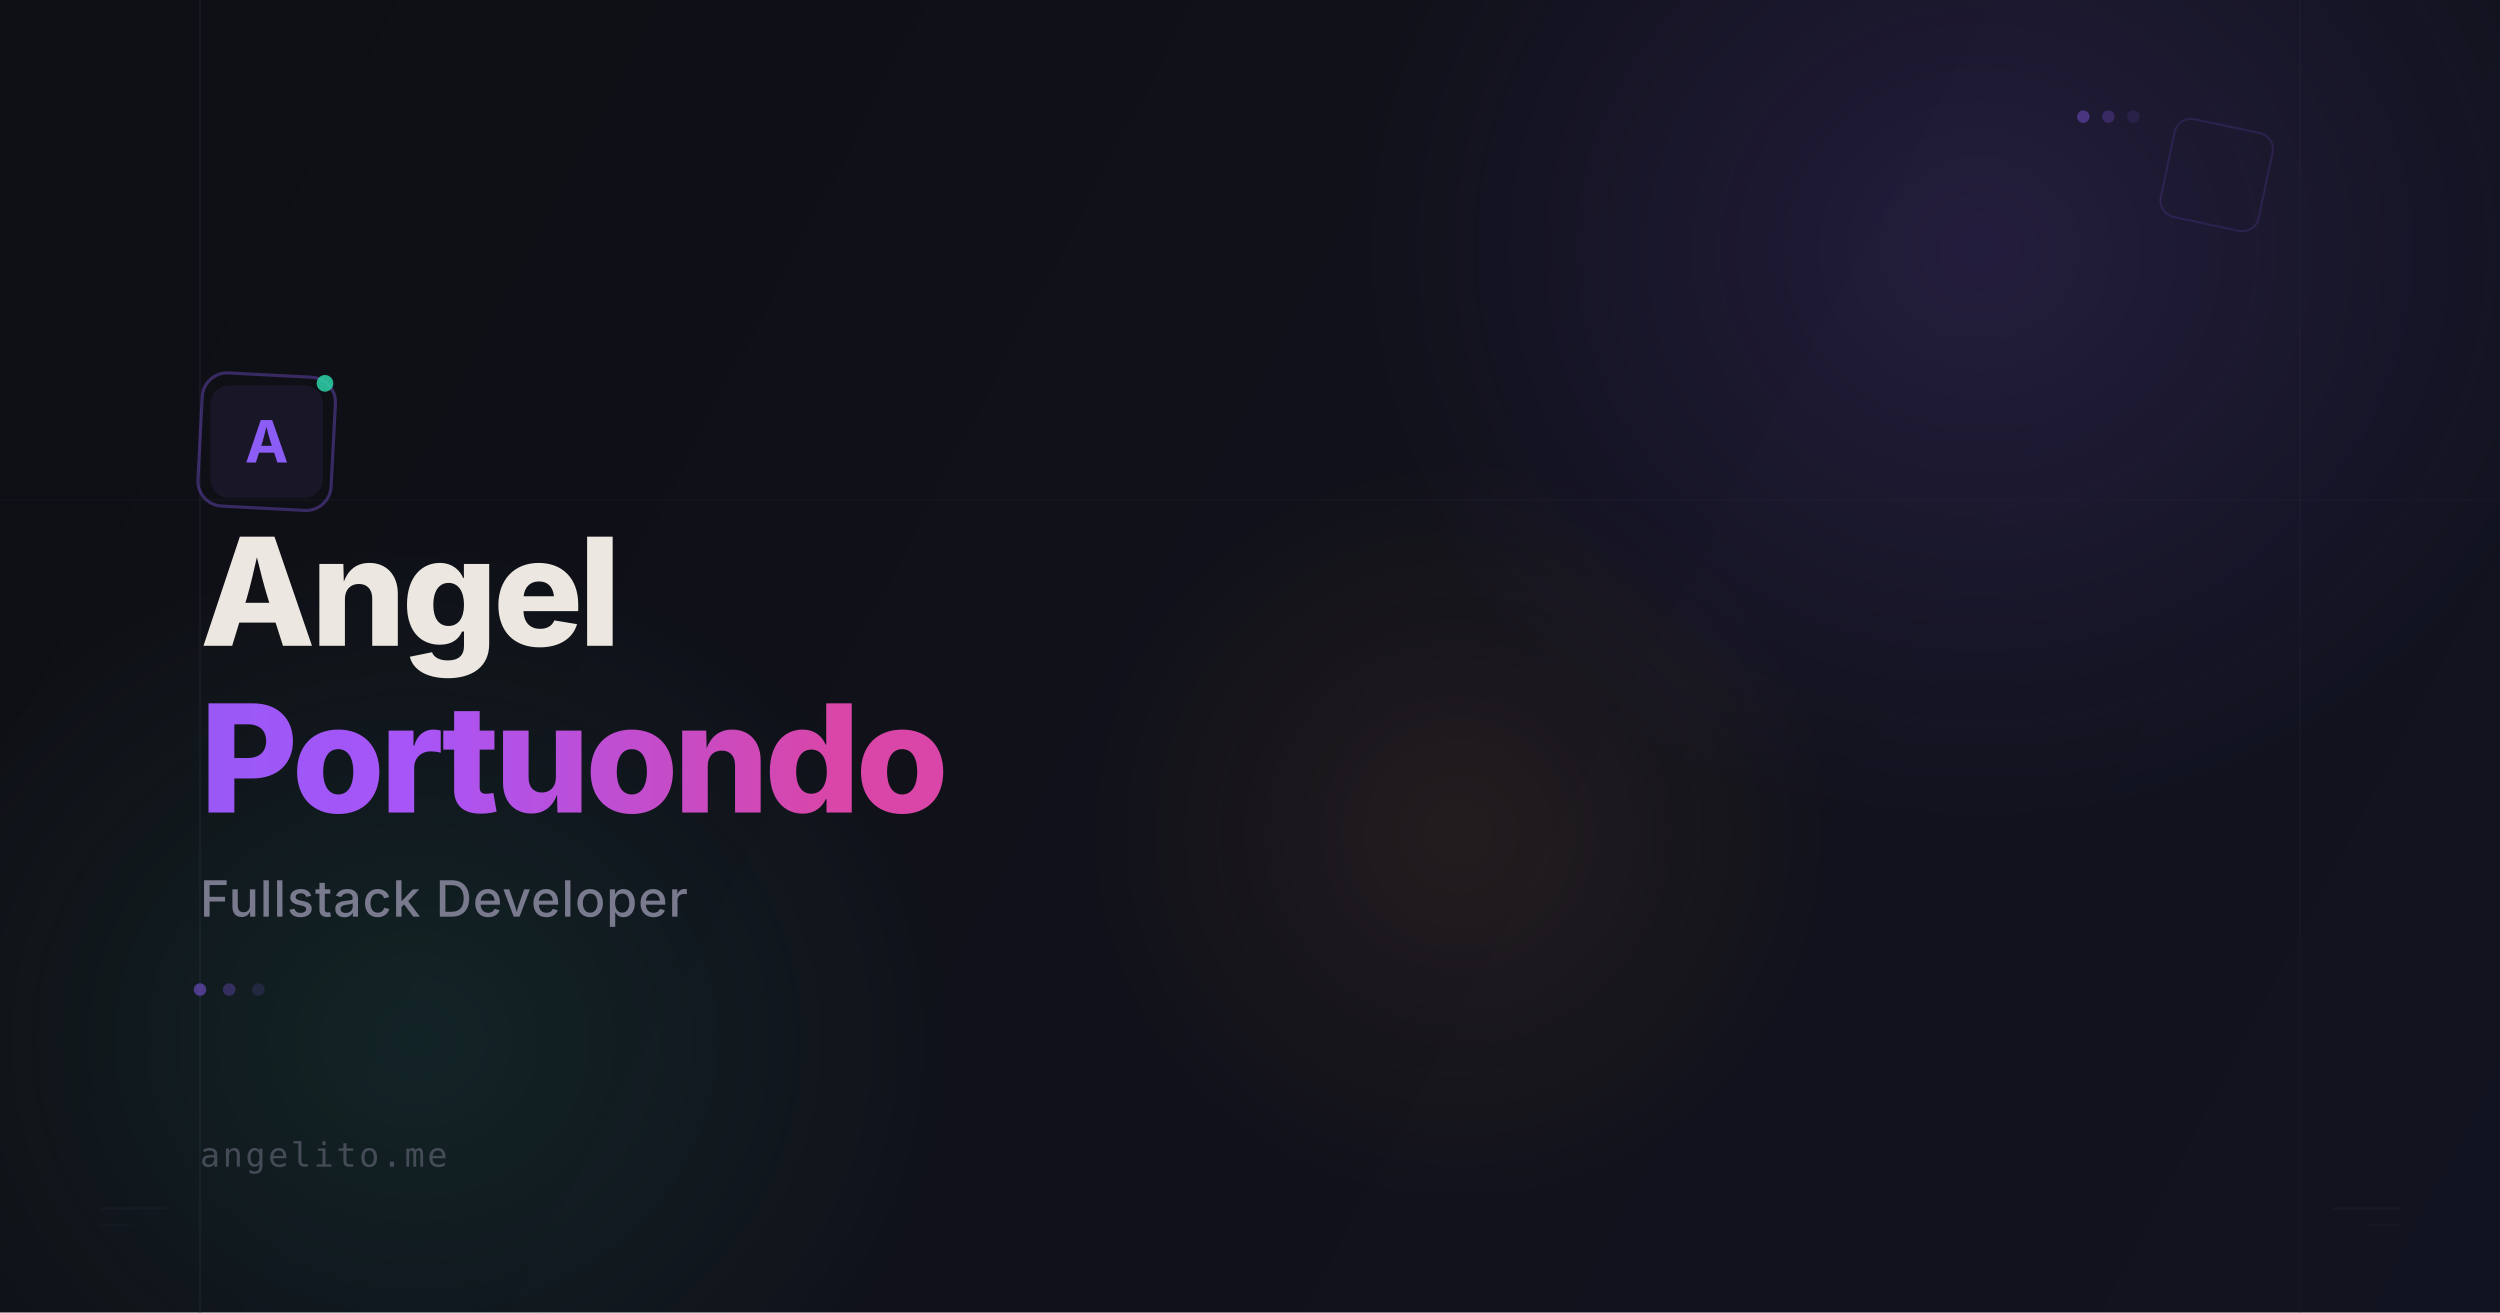
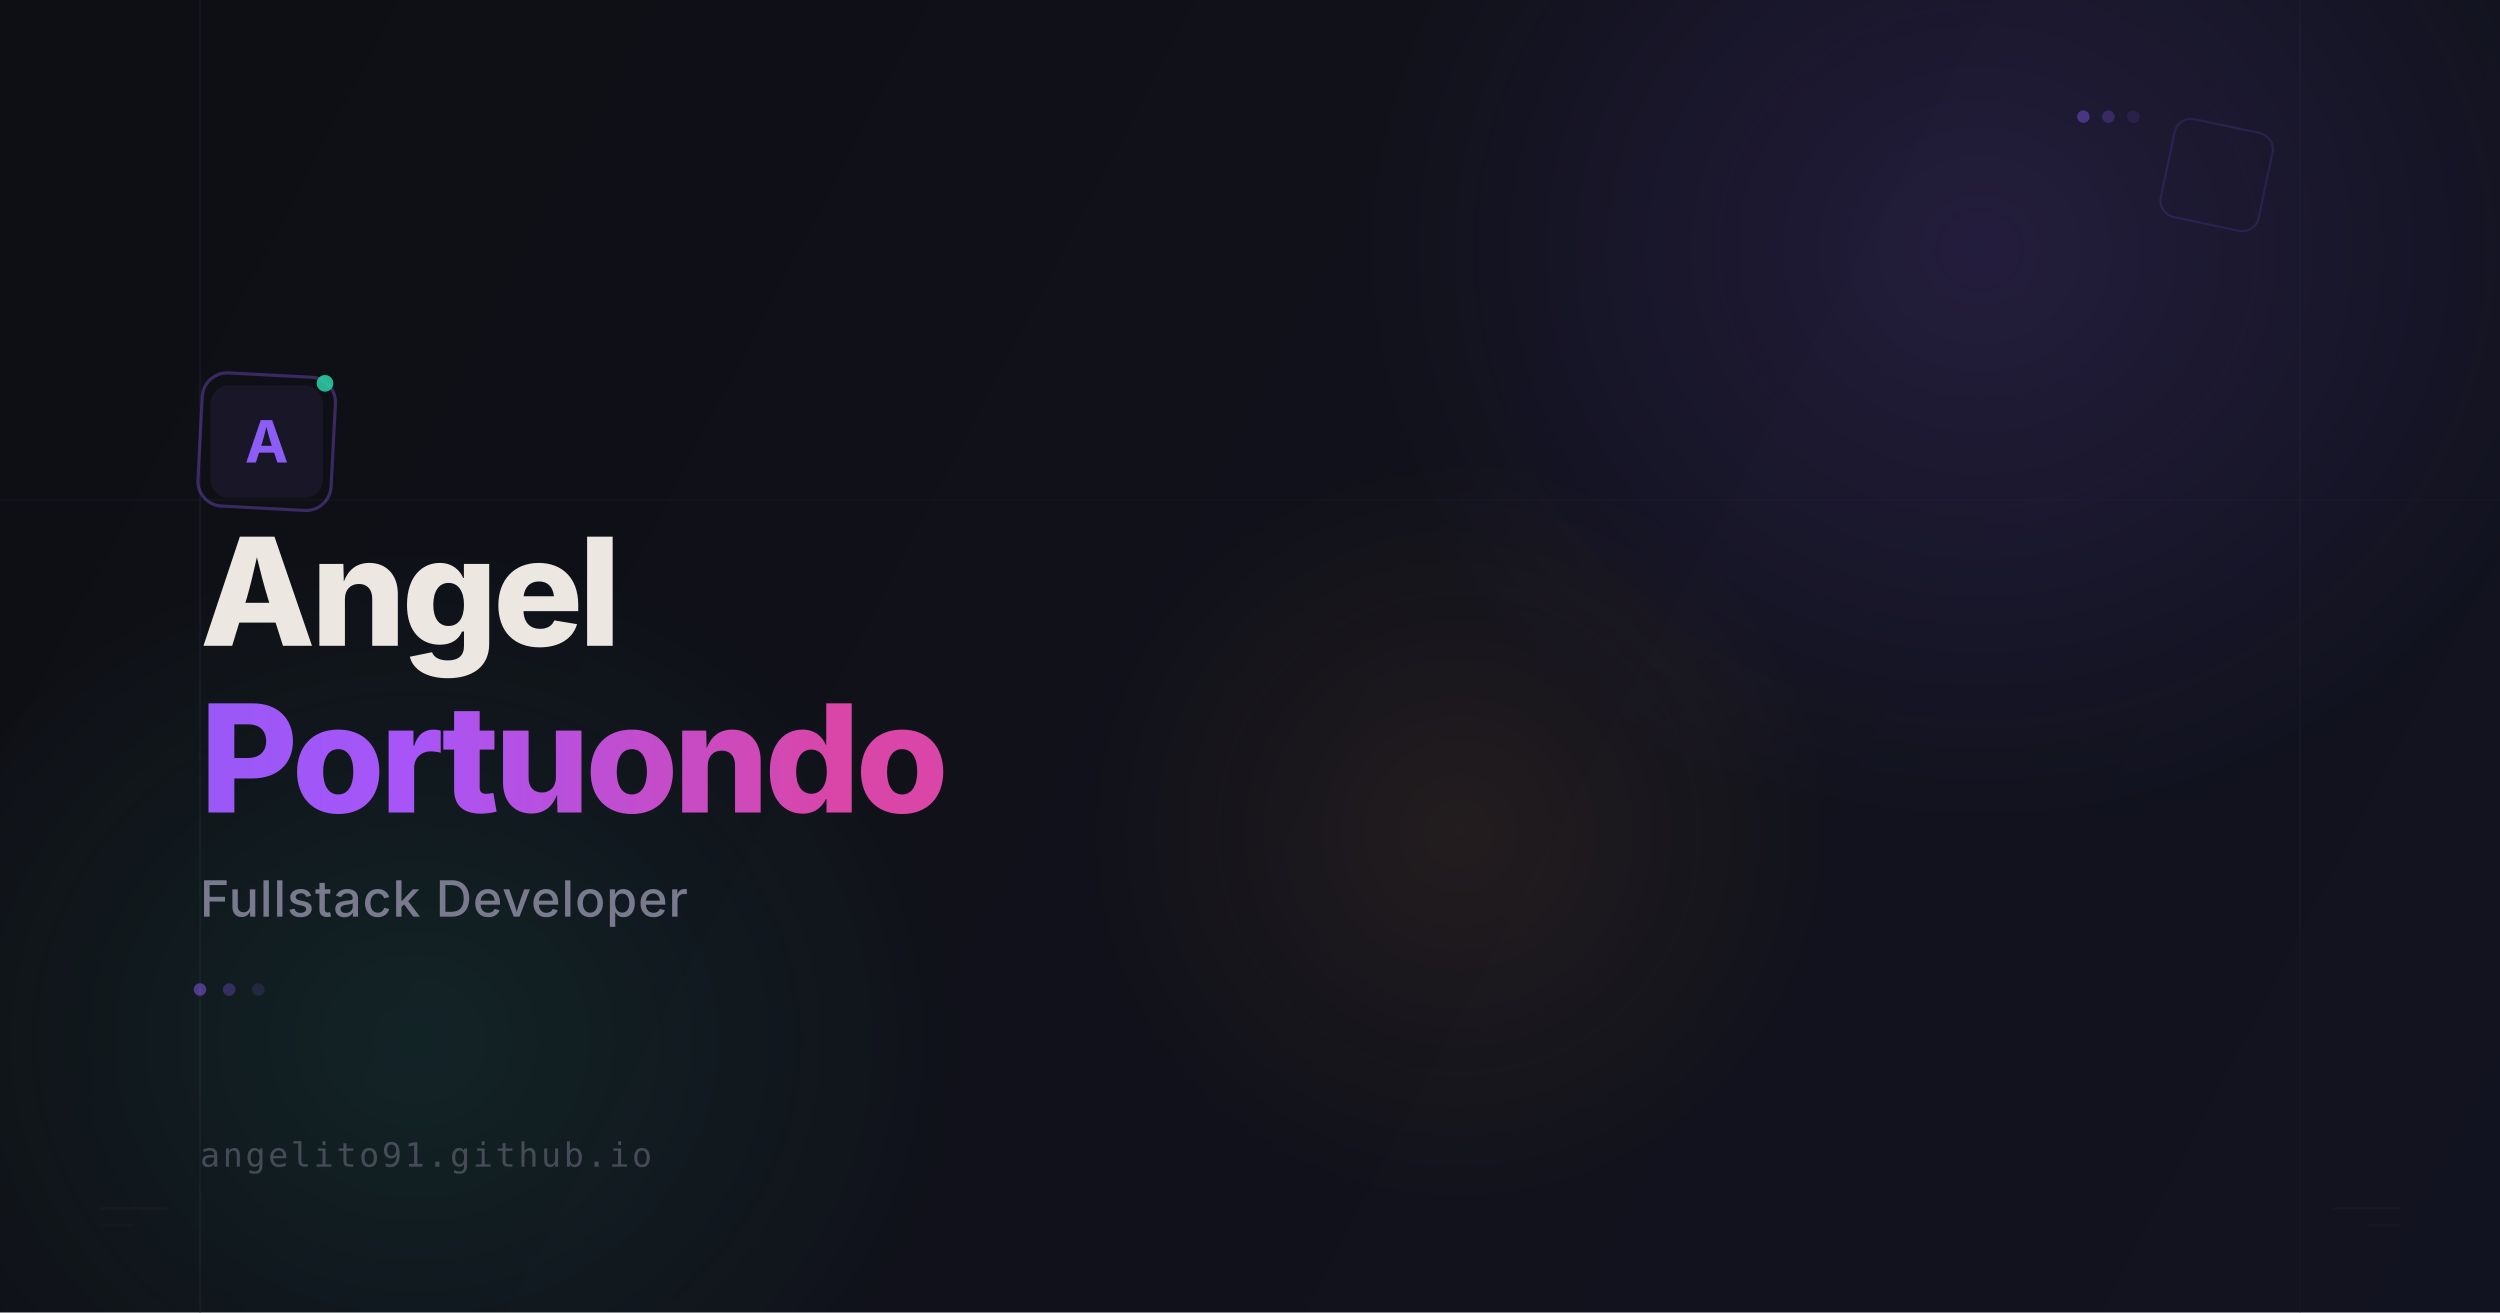
<svg xmlns="http://www.w3.org/2000/svg" width="1200" height="630" viewBox="0 0 1200 630" fill="none">
  <defs>
    <linearGradient id="bg" x1="0" y1="0" x2="1200" y2="630" gradientUnits="userSpaceOnUse">
      <stop offset="0%" stop-color="#0e0f14" />
      <stop offset="100%" stop-color="#121320" />
    </linearGradient>
    <linearGradient id="accent" x1="0" y1="0" x2="400" y2="0" gradientUnits="userSpaceOnUse">
      <stop offset="0%" stop-color="#8b5cf6" />
      <stop offset="50%" stop-color="#a855f7" />
      <stop offset="100%" stop-color="#d946a8" />
    </linearGradient>
    <linearGradient id="orb1" cx="0.5" cy="0.5" r="0.5" gradientUnits="objectBoundingBox">
      <stop offset="0%" stop-color="#8b5cf6" stop-opacity="0.18" />
      <stop offset="100%" stop-color="#8b5cf6" stop-opacity="0" />
    </linearGradient>
    <linearGradient id="orb2" cx="0.5" cy="0.5" r="0.5" gradientUnits="objectBoundingBox">
      <stop offset="0%" stop-color="#2dd4a8" stop-opacity="0.12" />
      <stop offset="100%" stop-color="#2dd4a8" stop-opacity="0" />
    </linearGradient>
    <radialGradient id="orb1r" cx="50%" cy="50%" r="50%">
      <stop offset="0%" stop-color="#8b5cf6" stop-opacity="0.15" />
      <stop offset="100%" stop-color="#8b5cf6" stop-opacity="0" />
    </radialGradient>
    <radialGradient id="orb2r" cx="50%" cy="50%" r="50%">
      <stop offset="0%" stop-color="#2dd4a8" stop-opacity="0.10" />
      <stop offset="100%" stop-color="#2dd4a8" stop-opacity="0" />
    </radialGradient>
    <radialGradient id="orb3r" cx="50%" cy="50%" r="50%">
      <stop offset="0%" stop-color="#f59e42" stop-opacity="0.08" />
      <stop offset="100%" stop-color="#f59e42" stop-opacity="0" />
    </radialGradient>
  </defs>
  <rect width="1200" height="630" fill="url(#bg)" />
  <line x1="96" y1="0" x2="96" y2="630" stroke="#1e1f2e" stroke-opacity="0.5" stroke-width="1" />
  <line x1="1104" y1="0" x2="1104" y2="630" stroke="#1e1f2e" stroke-opacity="0.3" stroke-width="1" />
  <line x1="0" y1="240" x2="1200" y2="240" stroke="#1e1f2e" stroke-opacity="0.25" stroke-width="1" />
  <ellipse cx="950" cy="120" rx="300" ry="280" fill="url(#orb1r)" />
  <ellipse cx="200" cy="500" rx="260" ry="240" fill="url(#orb2r)" />
  <ellipse cx="700" cy="400" rx="180" ry="180" fill="url(#orb3r)" />
  <g transform="translate(96, 180)">
    <rect x="0" y="0" width="64" height="64" rx="12" fill="none" stroke="#8b5cf6" stroke-opacity="0.35" stroke-width="1.5" transform="rotate(3, 32, 32)" />
    <rect x="5" y="5" width="54" height="54" rx="9" fill="#8b5cf6" fill-opacity="0.08" />
    <text x="32" y="42" text-anchor="middle" font-family="'Syne', 'Inter', system-ui, sans-serif" font-size="28" font-weight="700" fill="#8b5cf6" letter-spacing="-0.02em">A</text>
    <circle cx="60" cy="4" r="4" fill="#2dd4a8" opacity="0.85" />
  </g>
  <text x="96" y="310" font-family="'Syne', 'Inter', system-ui, sans-serif" font-size="72" font-weight="800" fill="#ece8e1" letter-spacing="-0.03em">Angel</text>
  <text x="96" y="390" font-family="'Syne', 'Inter', system-ui, sans-serif" font-size="72" font-weight="800" fill="url(#accent)" letter-spacing="-0.03em">Portuondo</text>
  <text x="96" y="440" font-family="'Outfit', 'Inter', system-ui, sans-serif" font-size="24" font-weight="500" fill="#7a7a8e" letter-spacing="0.02em">Fullstack Developer</text>
  <circle cx="96" cy="475" r="3" fill="#8b5cf6" opacity="0.5" />
  <circle cx="110" cy="475" r="3" fill="#8b5cf6" opacity="0.3" />
  <circle cx="124" cy="475" r="3" fill="#8b5cf6" opacity="0.15" />
-   <text x="96" y="560" font-family="'JetBrains Mono', 'Fira Code', monospace" font-size="16" font-weight="400" fill="#7a7a8e" fill-opacity="0.5" letter-spacing="0.08em">angelito.me</text>
+   <text x="96" y="560" font-family="'JetBrains Mono', 'Fira Code', monospace" font-size="16" font-weight="400" fill="#7a7a8e" fill-opacity="0.5" letter-spacing="0.08em">angelito91.github.io</text>
  <rect x="1040" y="60" width="48" height="48" rx="8" fill="none" stroke="#8b5cf6" stroke-opacity="0.15" stroke-width="1" transform="rotate(12, 1064, 84)" />
  <circle cx="1000" cy="56" r="3" fill="#8b5cf6" opacity="0.4" />
  <circle cx="1012" cy="56" r="3" fill="#8b5cf6" opacity="0.25" />
  <circle cx="1024" cy="56" r="3" fill="#8b5cf6" opacity="0.12" />
  <line x1="48" y1="580" x2="80" y2="580" stroke="#1e1f2e" stroke-opacity="0.5" stroke-width="1" />
  <line x1="48" y1="588" x2="64" y2="588" stroke="#1e1f2e" stroke-opacity="0.3" stroke-width="1" />
  <line x1="1120" y1="580" x2="1152" y2="580" stroke="#1e1f2e" stroke-opacity="0.5" stroke-width="1" />
  <line x1="1136" y1="588" x2="1152" y2="588" stroke="#1e1f2e" stroke-opacity="0.3" stroke-width="1" />
</svg>
